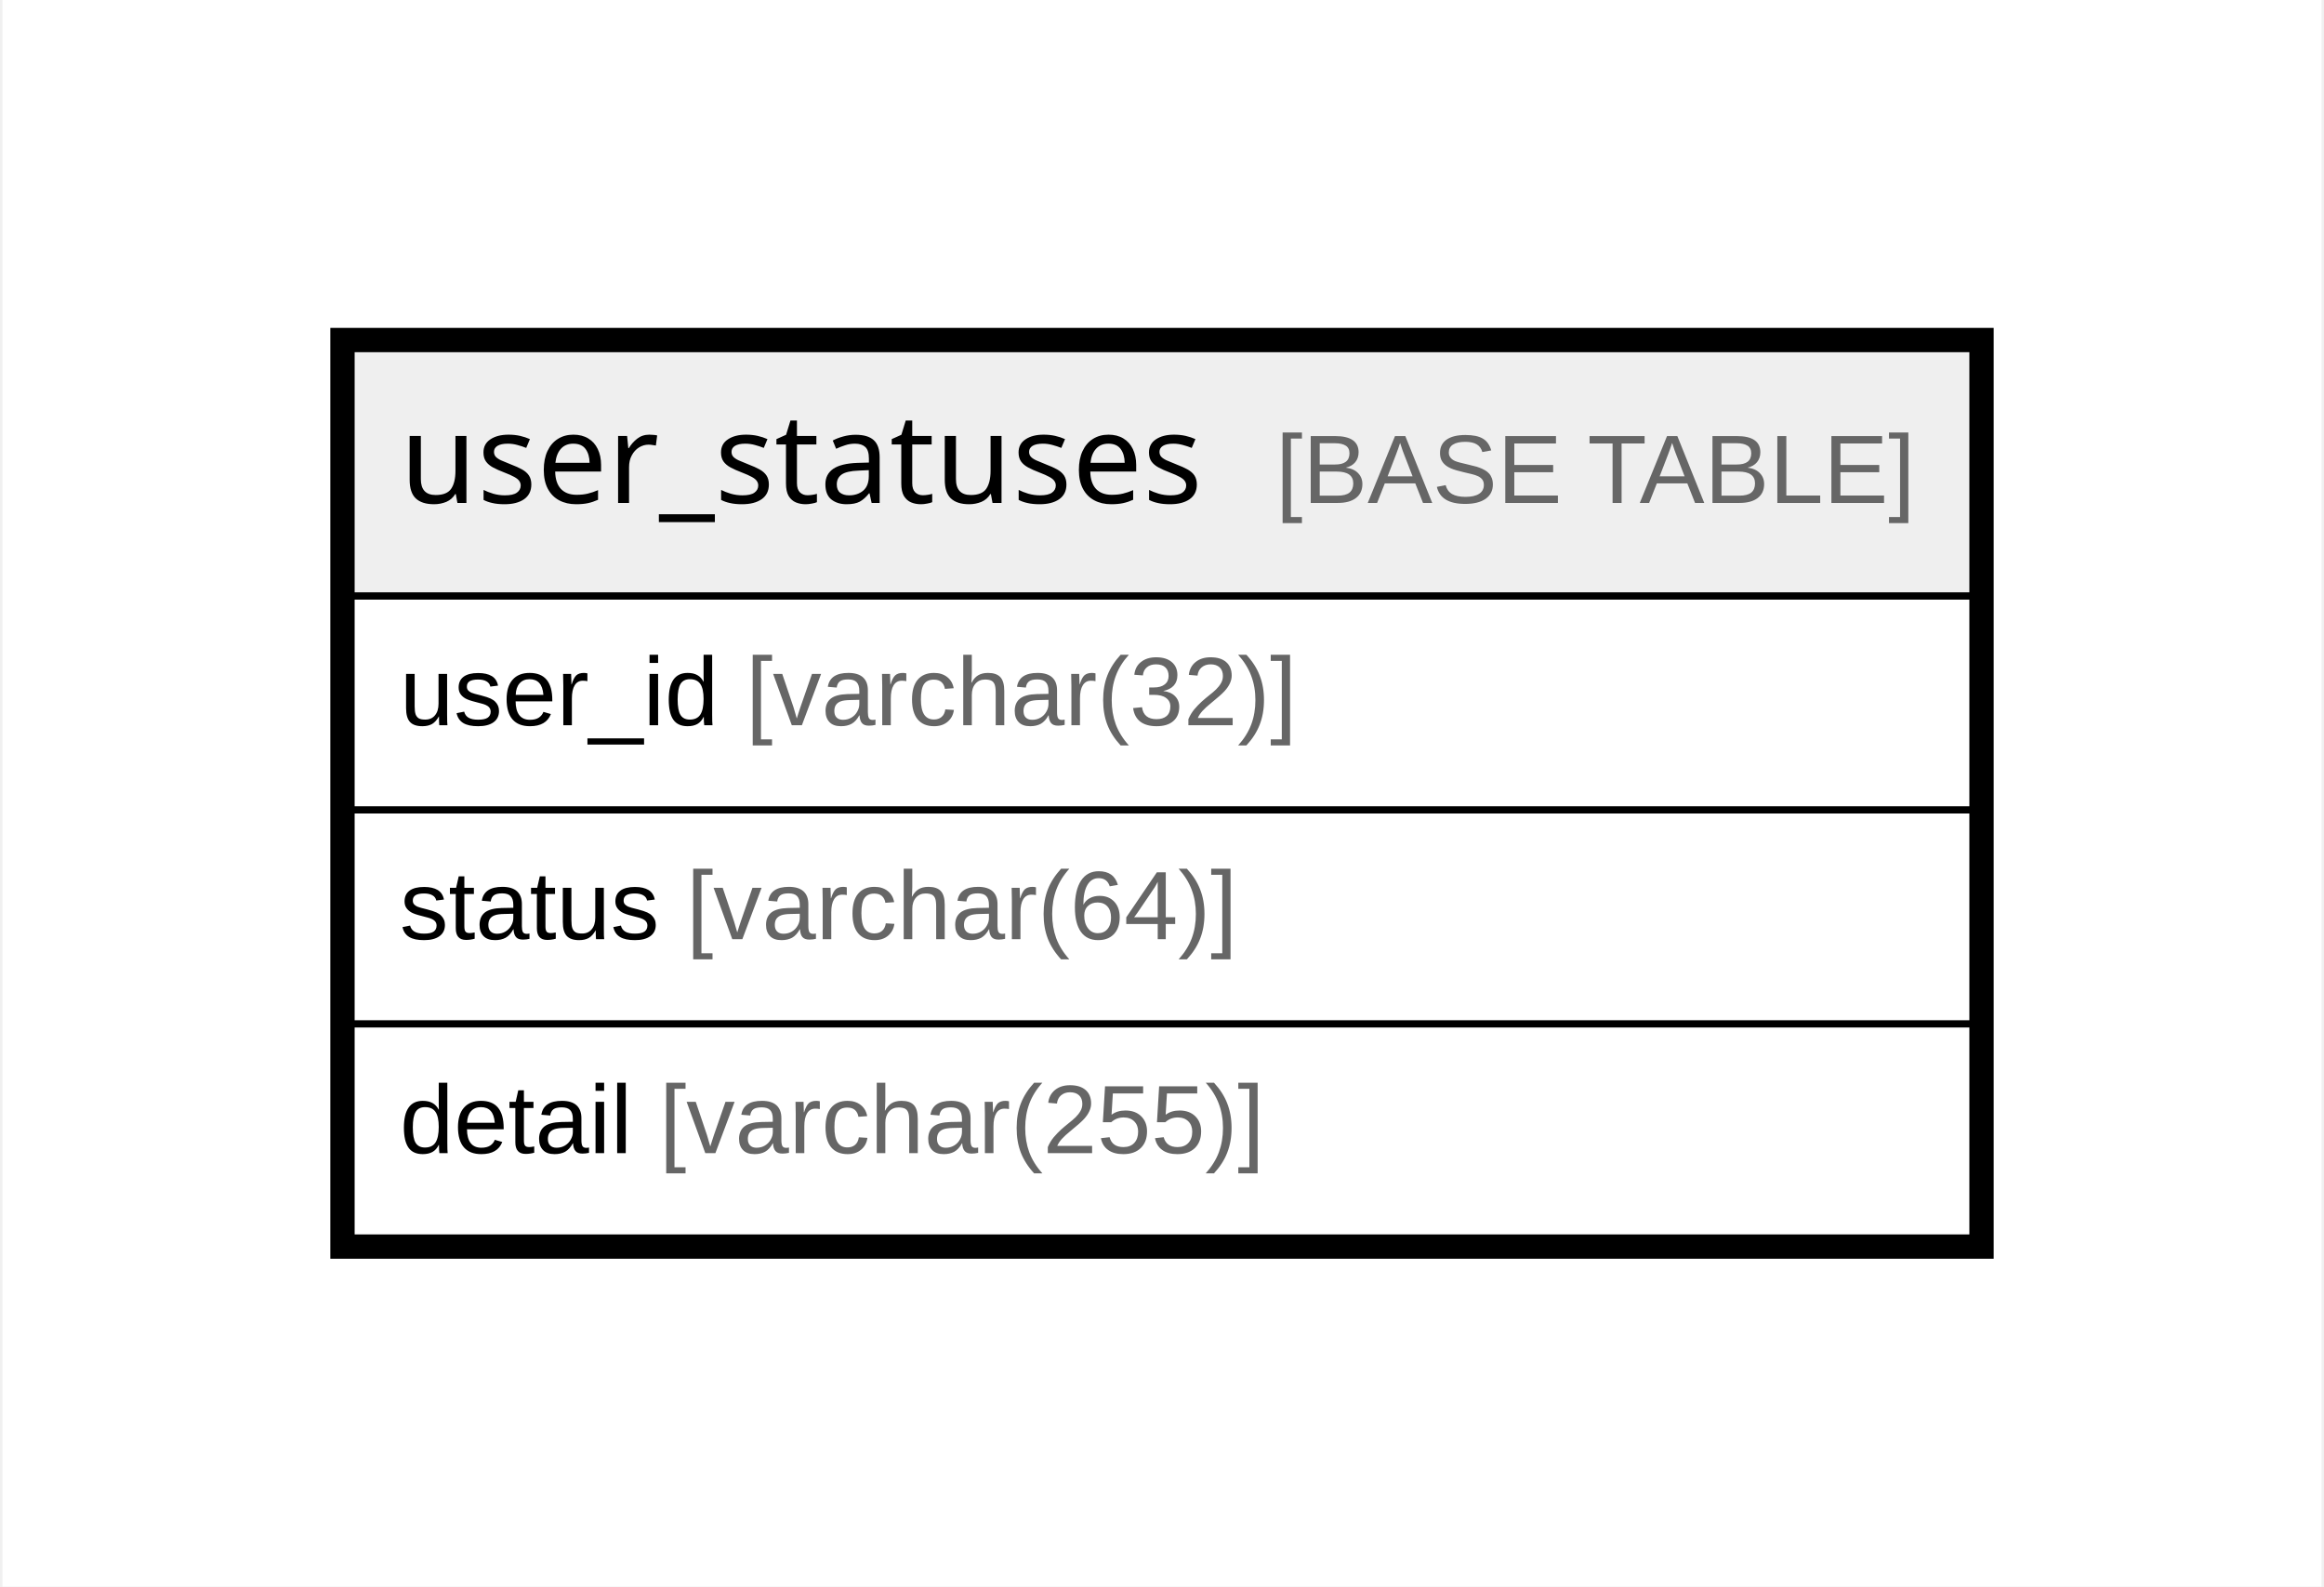
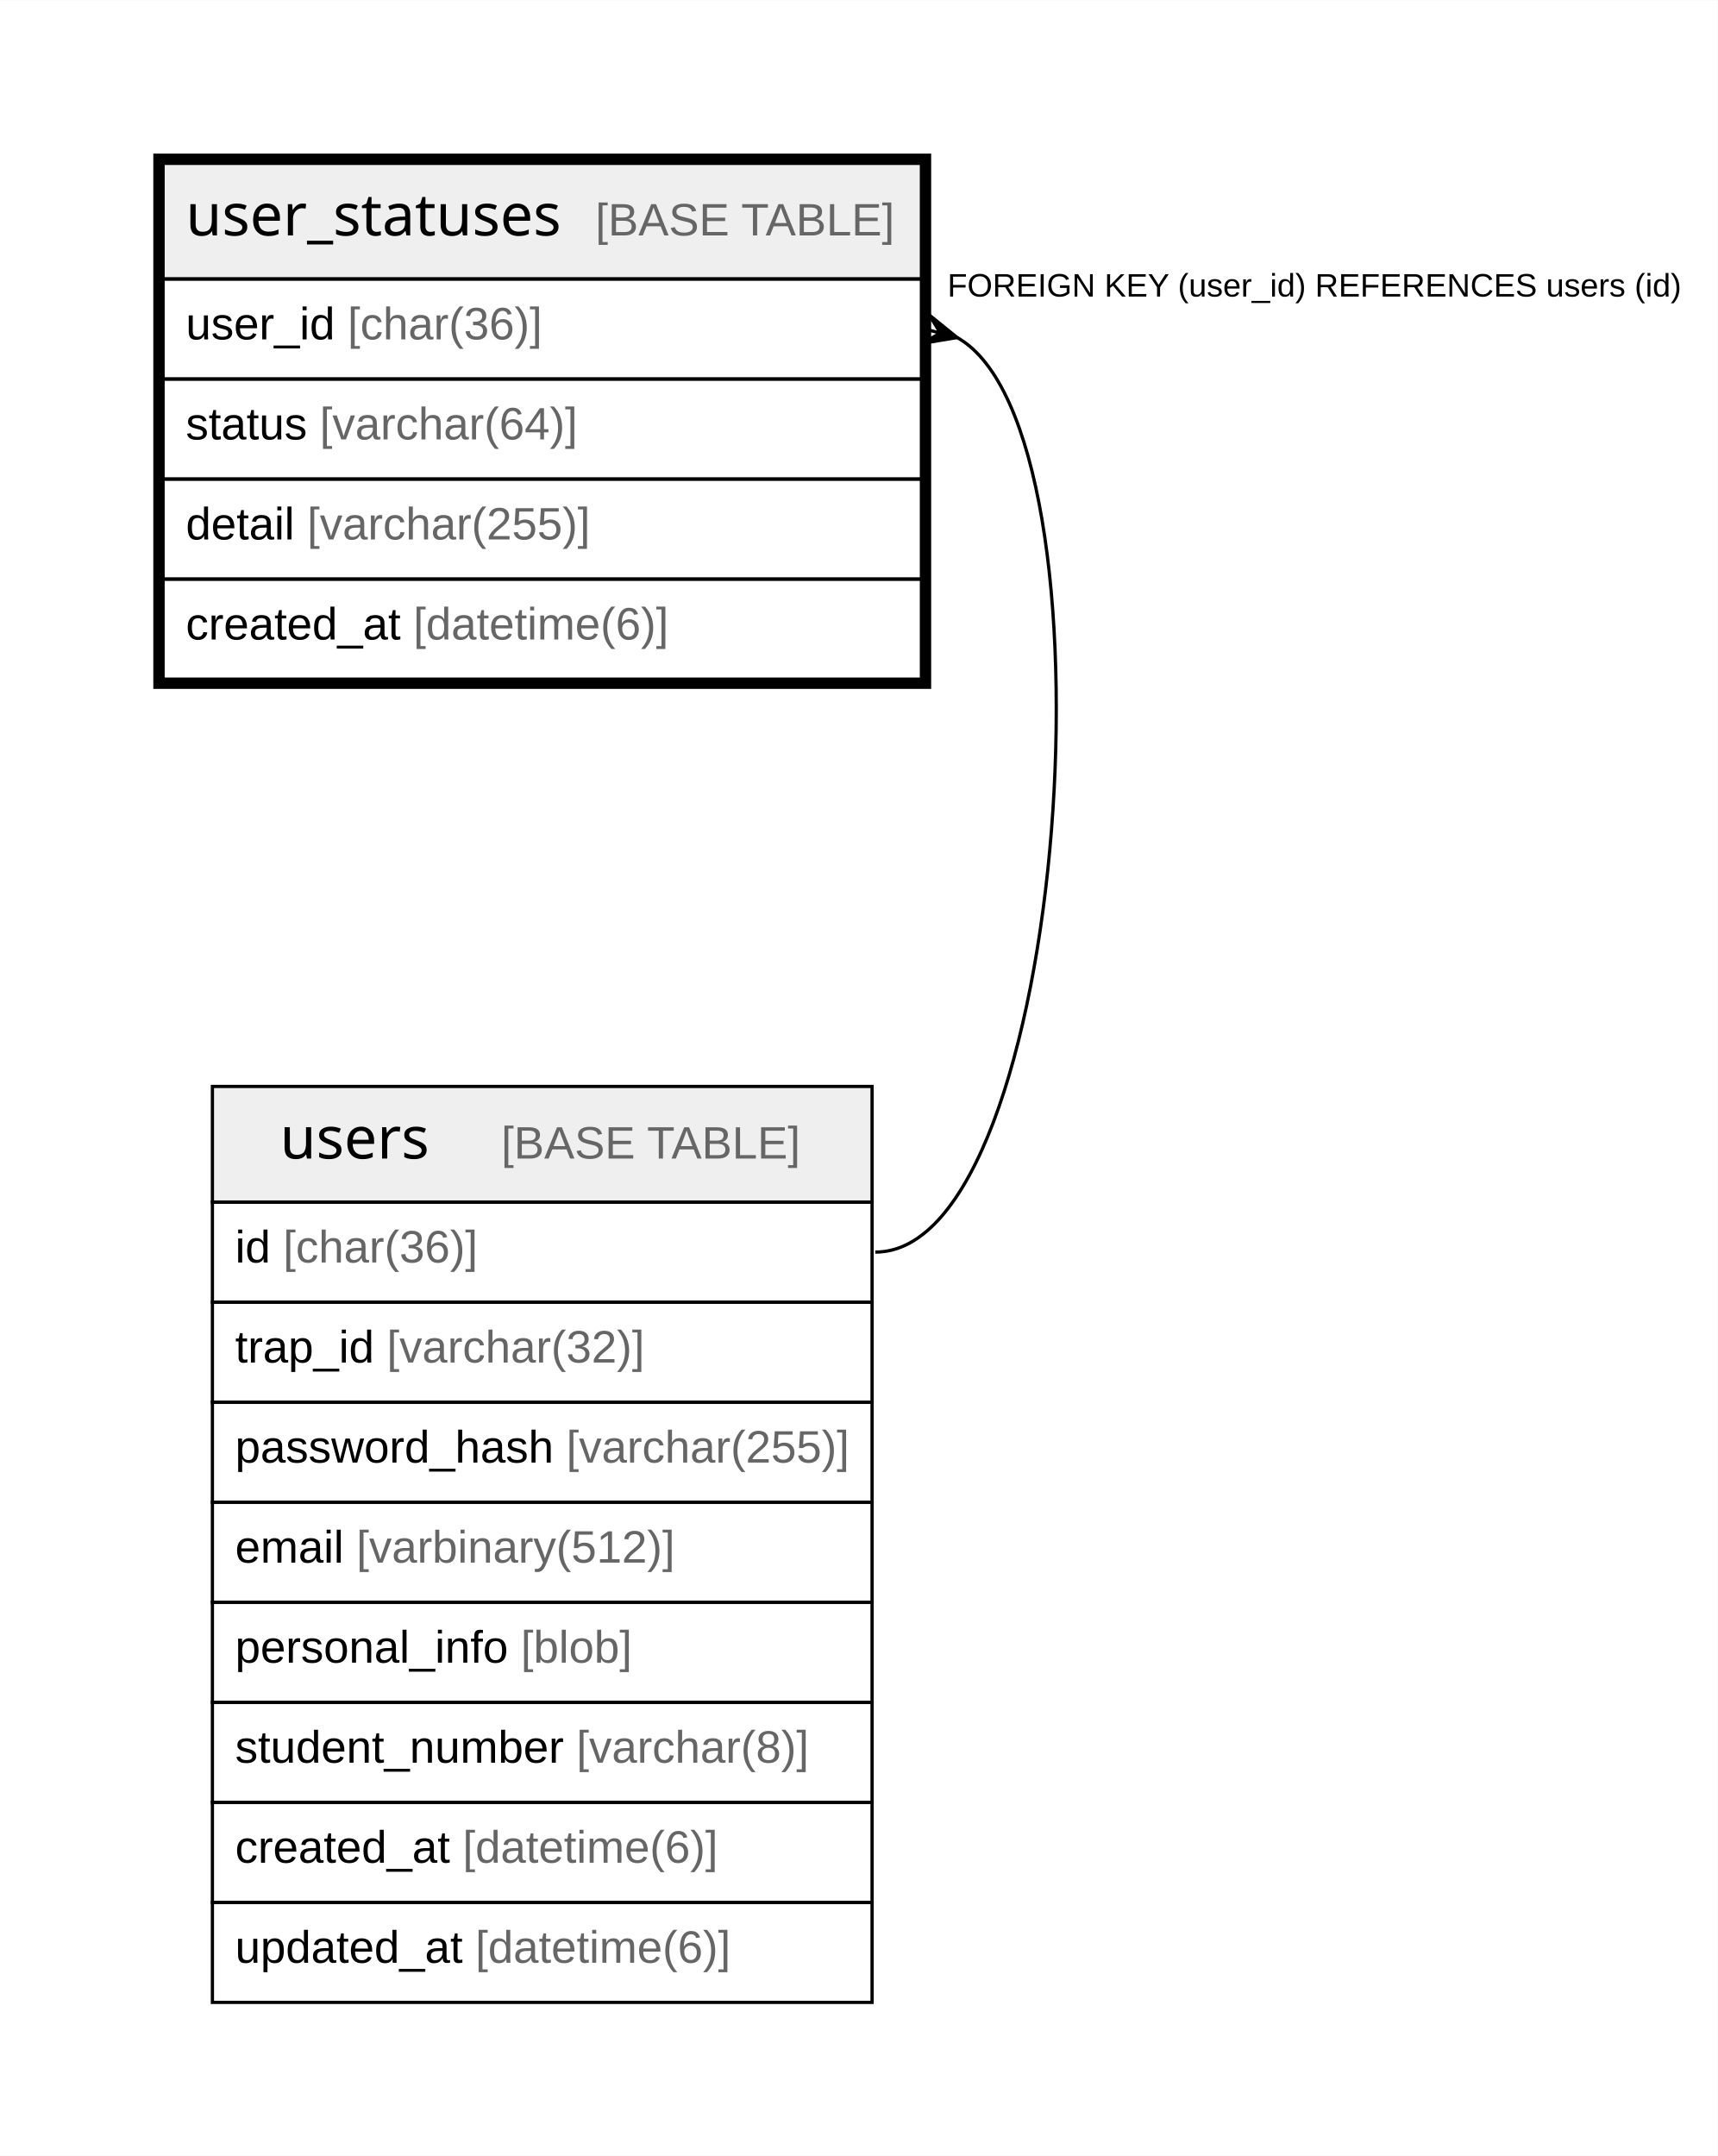
- <svg xmlns="http://www.w3.org/2000/svg" width="334pt" height="228pt" viewBox="0.00 0.00 333.87 228.40">
-   <g id="graph0" class="graph" transform="scale(1 1) rotate(0) translate(4 224.4)">
-     <polygon fill="white" stroke="none" points="-4,4 -4,-224.4 329.87,-224.4 329.87,4 -4,4" />
+ <svg xmlns="http://www.w3.org/2000/svg" width="529pt" height="664pt" viewBox="0.00 0.00 528.83 663.60">
+   <g id="graph0" class="graph" transform="scale(1 1) rotate(0) translate(4 659.6)">
+     <polygon fill="white" stroke="none" points="-4,4 -4,-659.6 524.83,-659.6 524.83,4 -4,4" />
    <g id="node1" class="node">
-       <polygon fill="#efefef" stroke="none" points="46.2,-138.6 46.2,-174.2 279.67,-174.2 279.67,-138.6 46.2,-138.6" />
-       <polygon fill="none" stroke="black" points="46.2,-138.6 46.2,-174.2 279.67,-174.2 279.67,-138.6 46.2,-138.6" />
-       <text text-anchor="start" x="53.2" y="-152" font-family="Arial Bold" font-size="18.00">user_statuses</text>
-       <text text-anchor="start" x="148.18" y="-152" font-family="Arial" font-size="14.00">    </text>
-       <text text-anchor="start" x="179.3" y="-152" font-family="Arial" font-size="14.00" fill="#666666">[BASE TABLE]</text>
-       <polygon fill="none" stroke="black" points="46.2,-107.8 46.2,-138.6 279.67,-138.6 279.67,-107.8 46.2,-107.8" />
-       <text text-anchor="start" x="53.2" y="-120" font-family="Arial" font-size="14.00">user_id </text>
-       <text text-anchor="start" x="103.01" y="-120" font-family="Arial" font-size="14.00" fill="#666666">[varchar(32)]</text>
-       <polygon fill="none" stroke="black" points="46.2,-77 46.2,-107.8 279.67,-107.8 279.67,-77 46.2,-77" />
-       <text text-anchor="start" x="53.2" y="-89.2" font-family="Arial" font-size="14.00">status </text>
-       <text text-anchor="start" x="94.44" y="-89.2" font-family="Arial" font-size="14.00" fill="#666666">[varchar(64)]</text>
-       <polygon fill="none" stroke="black" points="46.2,-46.2 46.2,-77 279.67,-77 279.67,-46.2 46.2,-46.2" />
-       <text text-anchor="start" x="53.2" y="-58.4" font-family="Arial" font-size="14.00">detail </text>
-       <text text-anchor="start" x="90.56" y="-58.4" font-family="Arial" font-size="14.00" fill="#666666">[varchar(255)]</text>
-       <polygon fill="none" stroke="black" stroke-width="3" points="44.7,-44.7 44.7,-175.7 281.17,-175.7 281.17,-44.7 44.7,-44.7" />
+       <polygon fill="#efefef" stroke="none" points="46.2,-573.8 46.2,-609.4 279.67,-609.4 279.67,-573.8 46.2,-573.8" />
+       <polygon fill="none" stroke="black" points="46.2,-573.8 46.2,-609.4 279.67,-609.4 279.67,-573.8 46.2,-573.8" />
+       <text text-anchor="start" x="53.2" y="-587.2" font-family="Arial Bold" font-size="18.00">user_statuses</text>
+       <text text-anchor="start" x="148.18" y="-587.2" font-family="Arial" font-size="14.00">    </text>
+       <text text-anchor="start" x="179.3" y="-587.2" font-family="Arial" font-size="14.00" fill="#666666">[BASE TABLE]</text>
+       <polygon fill="none" stroke="black" points="46.2,-543 46.2,-573.8 279.67,-573.8 279.67,-543 46.2,-543" />
+       <text text-anchor="start" x="53.2" y="-555.2" font-family="Arial" font-size="14.00">user_id </text>
+       <text text-anchor="start" x="103.01" y="-555.2" font-family="Arial" font-size="14.00" fill="#666666">[char(36)]</text>
+       <polygon fill="none" stroke="black" points="46.2,-512.2 46.2,-543 279.67,-543 279.67,-512.2 46.2,-512.2" />
+       <text text-anchor="start" x="53.2" y="-524.4" font-family="Arial" font-size="14.00">status </text>
+       <text text-anchor="start" x="94.44" y="-524.4" font-family="Arial" font-size="14.00" fill="#666666">[varchar(64)]</text>
+       <polygon fill="none" stroke="black" points="46.2,-481.4 46.2,-512.2 279.67,-512.2 279.67,-481.4 46.2,-481.4" />
+       <text text-anchor="start" x="53.2" y="-493.6" font-family="Arial" font-size="14.00">detail </text>
+       <text text-anchor="start" x="90.56" y="-493.6" font-family="Arial" font-size="14.00" fill="#666666">[varchar(255)]</text>
+       <polygon fill="none" stroke="black" points="46.2,-450.6 46.2,-481.4 279.67,-481.4 279.67,-450.6 46.2,-450.6" />
+       <text text-anchor="start" x="53.2" y="-462.8" font-family="Arial" font-size="14.00">created_at </text>
+       <text text-anchor="start" x="123.25" y="-462.8" font-family="Arial" font-size="14.00" fill="#666666">[datetime(6)]</text>
+       <polygon fill="none" stroke="black" stroke-width="3" points="44.7,-449.1 44.7,-610.9 281.17,-610.9 281.17,-449.1 44.7,-449.1" />
+     </g>
+     <g id="node2" class="node">
+       <polygon fill="#efefef" stroke="none" points="61.39,-289.6 61.39,-325.2 264.48,-325.2 264.48,-289.6 61.39,-289.6" />
+       <polygon fill="none" stroke="black" points="61.39,-289.6 61.39,-325.2 264.48,-325.2 264.48,-289.6 61.39,-289.6" />
+       <text text-anchor="start" x="82.2" y="-303" font-family="Arial Bold" font-size="18.00">users</text>
+       <text text-anchor="start" x="119.19" y="-303" font-family="Arial" font-size="14.00">    </text>
+       <text text-anchor="start" x="150.31" y="-303" font-family="Arial" font-size="14.00" fill="#666666">[BASE TABLE]</text>
+       <polygon fill="none" stroke="black" points="61.39,-258.8 61.39,-289.6 264.48,-289.6 264.48,-258.8 61.39,-258.8" />
+       <text text-anchor="start" x="68.39" y="-271" font-family="Arial" font-size="14.00">id </text>
+       <text text-anchor="start" x="83.17" y="-271" font-family="Arial" font-size="14.00" fill="#666666">[char(36)]</text>
+       <polygon fill="none" stroke="black" points="61.39,-228 61.39,-258.8 264.48,-258.8 264.48,-228 61.39,-228" />
+       <text text-anchor="start" x="68.39" y="-240.2" font-family="Arial" font-size="14.00">trap_id </text>
+       <text text-anchor="start" x="115.08" y="-240.2" font-family="Arial" font-size="14.00" fill="#666666">[varchar(32)]</text>
+       <polygon fill="none" stroke="black" points="61.39,-197.2 61.39,-228 264.48,-228 264.48,-197.2 61.39,-197.2" />
+       <text text-anchor="start" x="68.39" y="-209.4" font-family="Arial" font-size="14.00">password_hash </text>
+       <text text-anchor="start" x="170.34" y="-209.4" font-family="Arial" font-size="14.00" fill="#666666">[varchar(255)]</text>
+       <polygon fill="none" stroke="black" points="61.39,-166.4 61.39,-197.2 264.48,-197.2 264.48,-166.4 61.39,-166.4" />
+       <text text-anchor="start" x="68.39" y="-178.6" font-family="Arial" font-size="14.00">email </text>
+       <text text-anchor="start" x="105.73" y="-178.6" font-family="Arial" font-size="14.00" fill="#666666">[varbinary(512)]</text>
+       <polygon fill="none" stroke="black" points="61.39,-135.6 61.39,-166.4 264.48,-166.4 264.48,-135.6 61.39,-135.6" />
+       <text text-anchor="start" x="68.39" y="-147.8" font-family="Arial" font-size="14.00">personal_info </text>
+       <text text-anchor="start" x="156.34" y="-147.8" font-family="Arial" font-size="14.00" fill="#666666">[blob]</text>
+       <polygon fill="none" stroke="black" points="61.39,-104.8 61.39,-135.6 264.48,-135.6 264.48,-104.8 61.39,-104.8" />
+       <text text-anchor="start" x="68.39" y="-117" font-family="Arial" font-size="14.00">student_number </text>
+       <text text-anchor="start" x="173.46" y="-117" font-family="Arial" font-size="14.00" fill="#666666">[varchar(8)]</text>
+       <polygon fill="none" stroke="black" points="61.39,-74 61.39,-104.8 264.48,-104.8 264.48,-74 61.39,-74" />
+       <text text-anchor="start" x="68.39" y="-86.2" font-family="Arial" font-size="14.00">created_at </text>
+       <text text-anchor="start" x="138.44" y="-86.2" font-family="Arial" font-size="14.00" fill="#666666">[datetime(6)]</text>
+       <polygon fill="none" stroke="black" points="61.39,-43.2 61.39,-74 264.48,-74 264.48,-43.2 61.39,-43.2" />
+       <text text-anchor="start" x="68.39" y="-55.4" font-family="Arial" font-size="14.00">updated_at </text>
+       <text text-anchor="start" x="142.35" y="-55.4" font-family="Arial" font-size="14.00" fill="#666666">[datetime(6)]</text>
+     </g>
+     <g id="edge1" class="edge">
+       <path fill="none" stroke="black" d="M290.67,-555.77C342.04,-527.12 325.15,-274.2 265.48,-274.2" />
+       <polygon fill="black" stroke="black" points="290.67,-555.77 279.85,-553.96 285.51,-557.13 281.32,-558.23 281.32,-558.23 281.32,-558.23 285.51,-557.13 282.14,-562.67 290.67,-555.77" />
+       <text text-anchor="start" x="287.67" y="-568.4" font-family="Arial" font-size="10.00">FOREIGN KEY (user_id) REFERENCES users (id)</text>
    </g>
  </g>
</svg>
